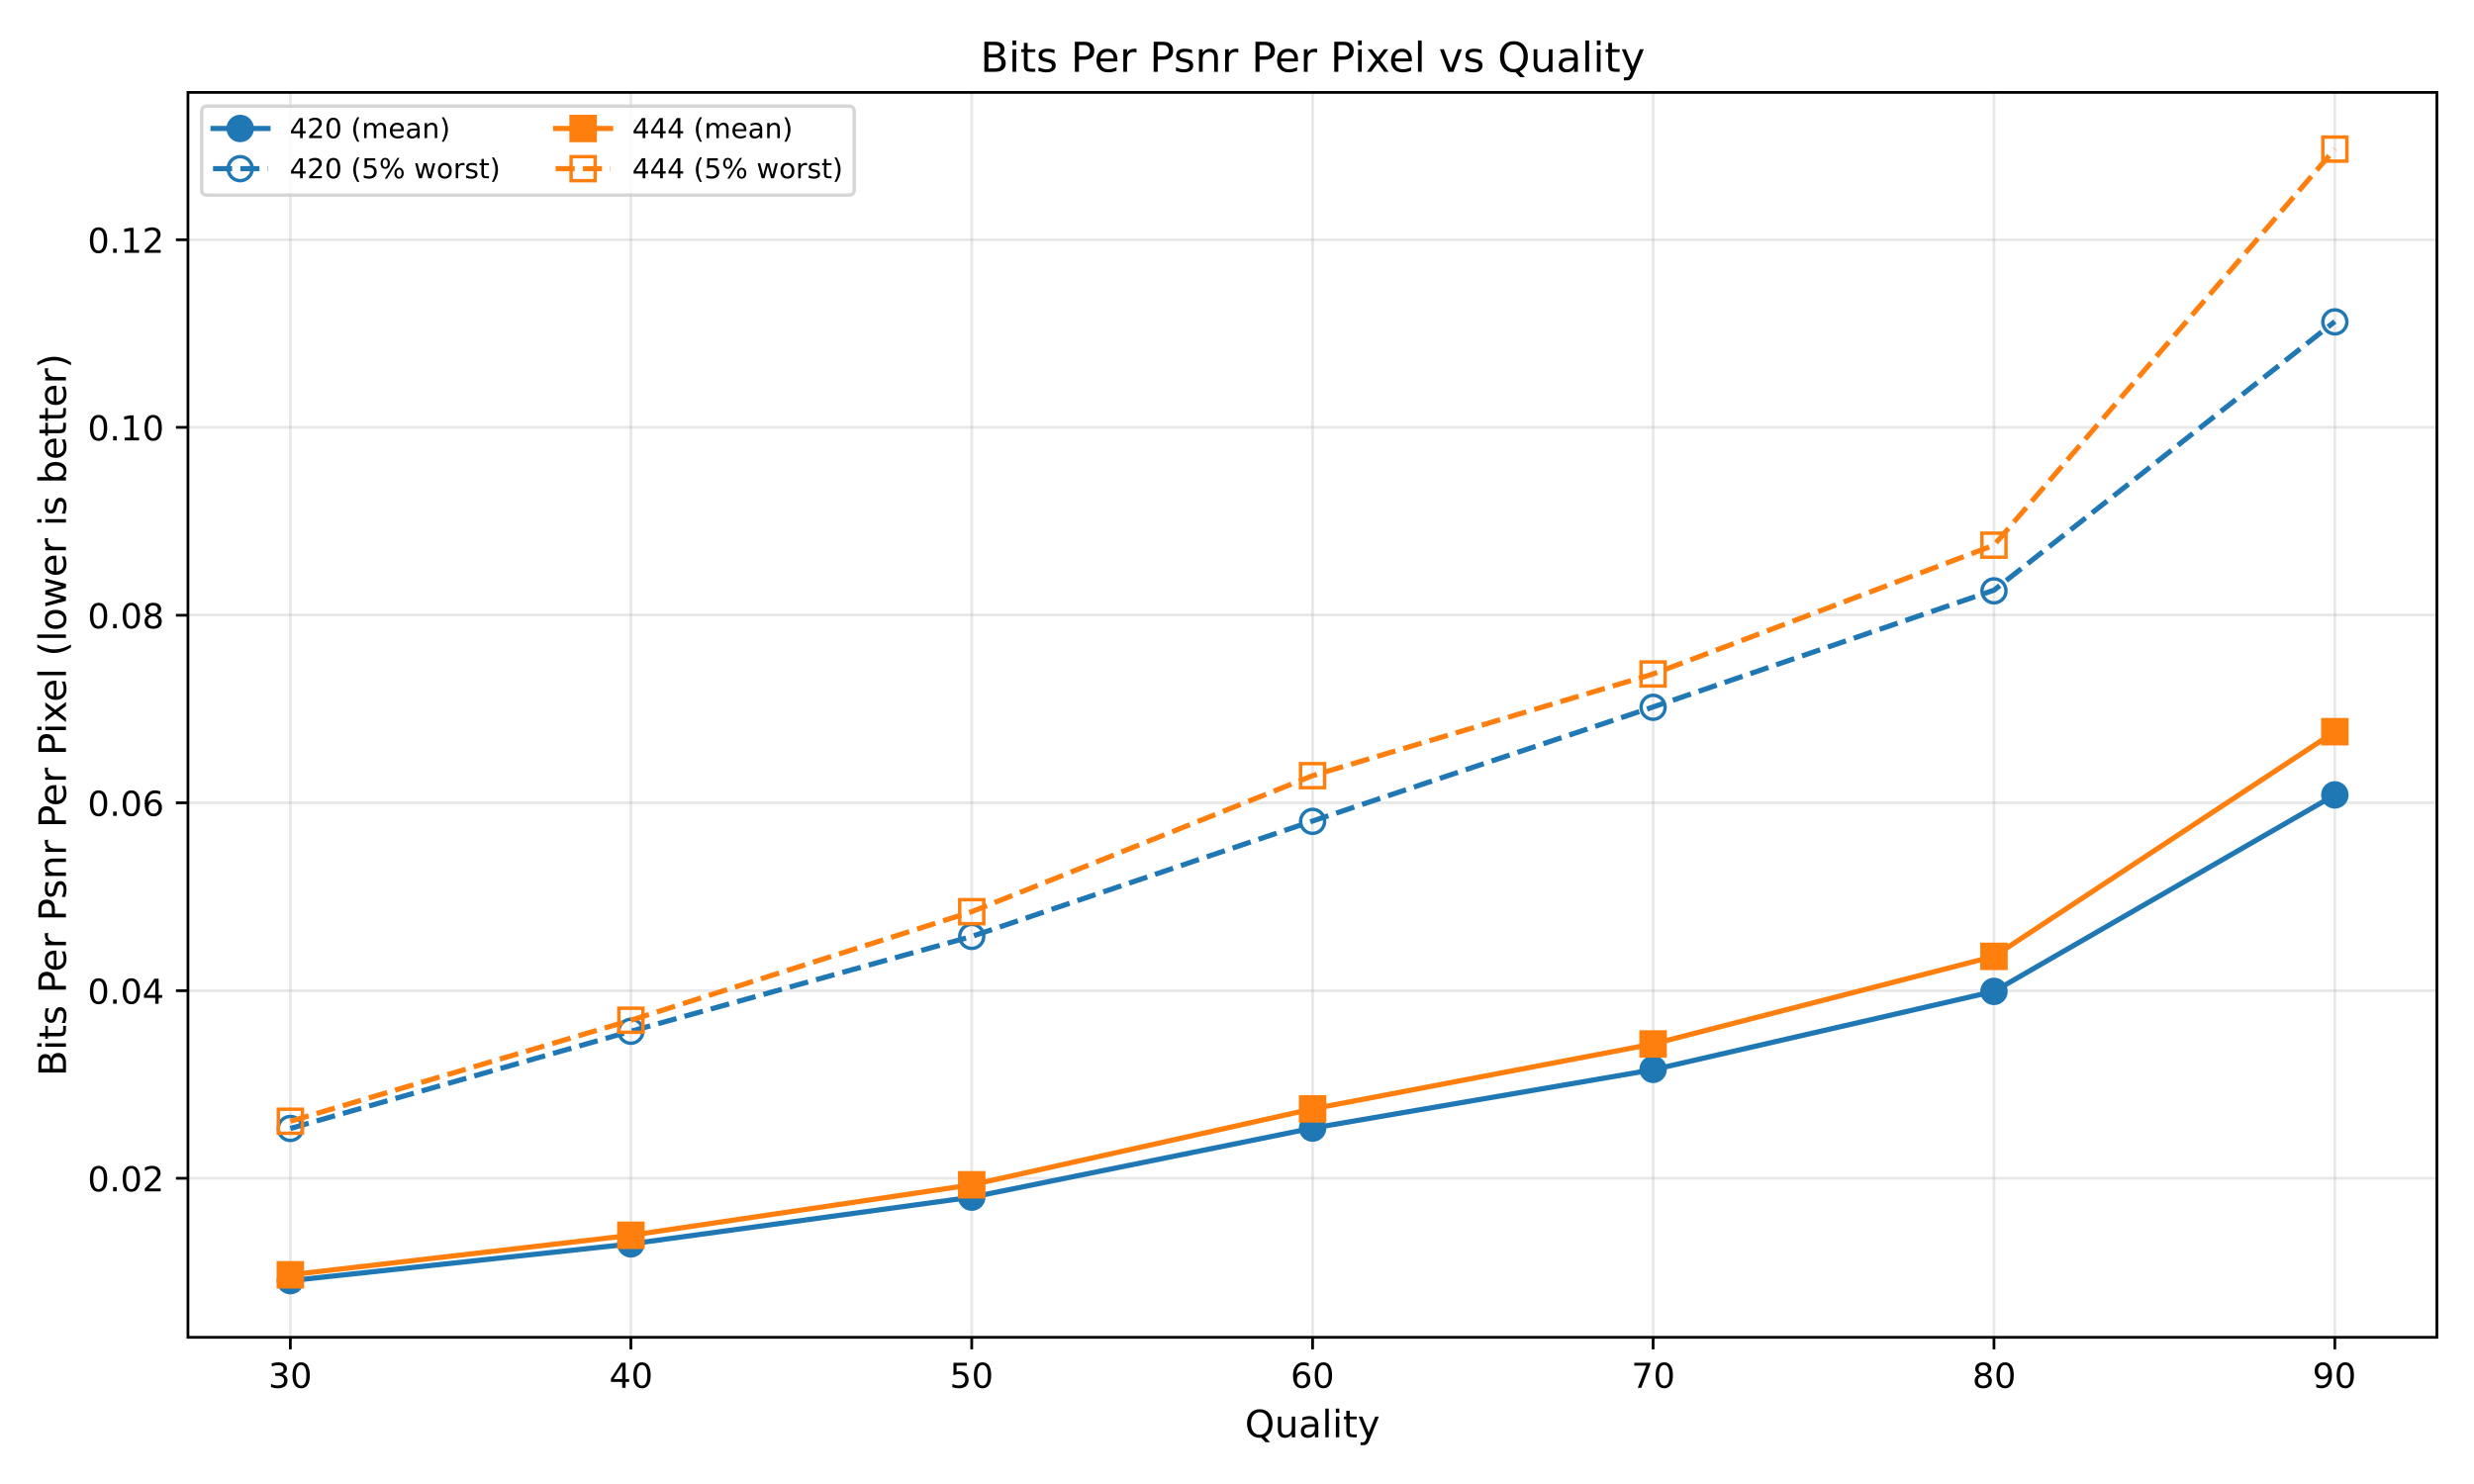
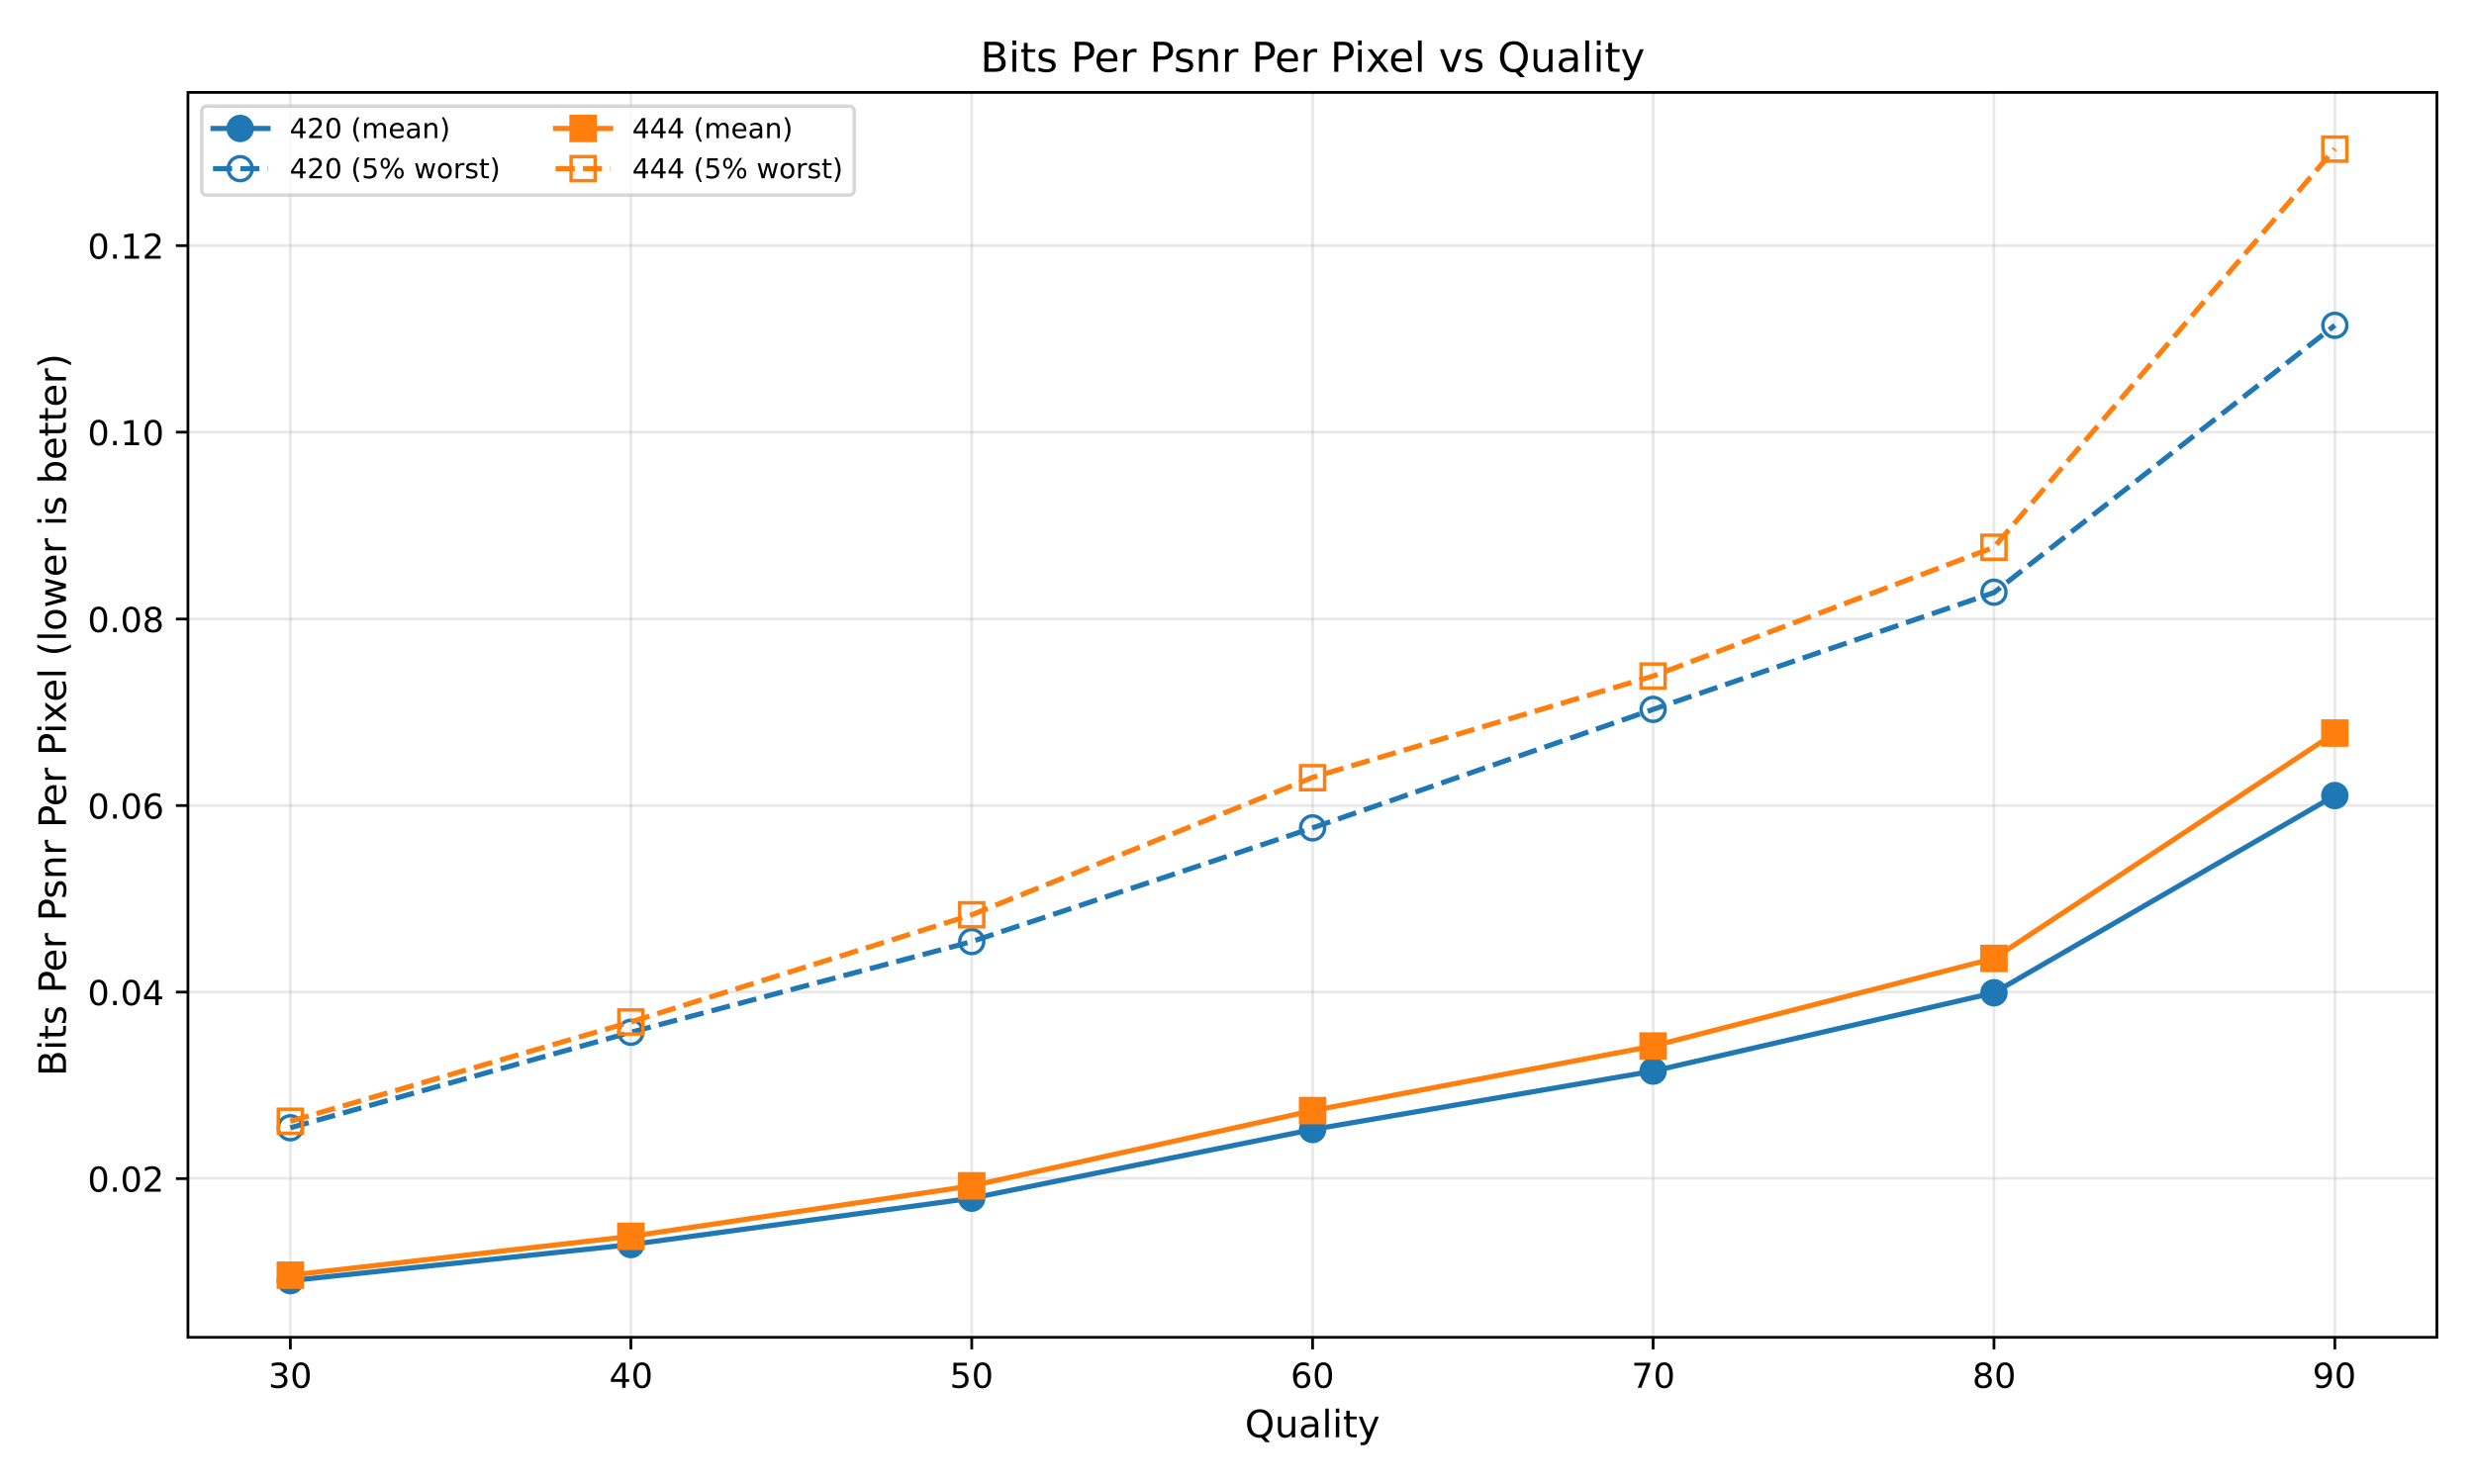
<svg xmlns="http://www.w3.org/2000/svg" xmlns:xlink="http://www.w3.org/1999/xlink" width="960" height="576" viewBox="0 0 720 432">
  <path d="M0 432h720V0H0z" style="fill:#fff" />
  <path d="M54.7 389.3h654.5V27H54.7z" style="fill:#fff" />
  <path d="M84.5 389.3V27" clip-path="url(#a)" style="fill:none;stroke:#b0b0b0;stroke-opacity:.3;stroke-width:.8;stroke-linecap:square" />
  <defs>
    <path id="b" d="M0 0v3.5" style="stroke:#000;stroke-width:.8" />
  </defs>
  <use xlink:href="#b" x="84.5" y="389.3" style="stroke:#000;stroke-width:.8" />
  <g transform="matrix(.1 0 0 -.1 78.1 404)">
    <defs>
      <path id="c" d="M2597 2516q453-97 707-404 255-306 255-756 0-690-475-1069Q2609-91 1734-91q-293 0-604 58T488 141v609q262-153 574-231 313-78 654-78 593 0 904 234t311 681q0 413-289 645-289 233-804 233h-544v519h569q465 0 712 186t247 536q0 359-255 551-254 193-729 193-260 0-557-57-297-56-653-174v562q360 100 674 150t592 50q719 0 1137-327 419-326 419-882 0-388-222-655t-631-370" transform="scale(.01563)" />
      <path id="d" d="M2034 4250q-487 0-733-480-245-479-245-1442 0-959 245-1439 246-480 733-480 491 0 736 480 246 480 246 1439 0 963-246 1442-245 480-736 480m0 500q785 0 1199-621 414-620 414-1801 0-1178-414-1799Q2819-91 2034-91q-784 0-1198 620-414 621-414 1799 0 1181 414 1801 414 621 1198 621" transform="scale(.01563)" />
    </defs>
    <use xlink:href="#c" />
    <use xlink:href="#d" transform="translate(63.6)" />
  </g>
  <path d="M183.6 389.3V27" clip-path="url(#a)" style="fill:none;stroke:#b0b0b0;stroke-opacity:.3;stroke-width:.8;stroke-linecap:square" />
  <use xlink:href="#b" x="183.6" y="389.3" style="stroke:#000;stroke-width:.8" />
  <g transform="matrix(.1 0 0 -.1 177.3 404)">
    <defs>
      <path id="e" d="M2419 4116 825 1625h1594zm-166 550h794V1625h666v-525h-666V0h-628v1100H313v609z" transform="scale(.01563)" />
    </defs>
    <use xlink:href="#e" />
    <use xlink:href="#d" transform="translate(63.6)" />
  </g>
  <path d="M282.8 389.3V27" clip-path="url(#a)" style="fill:none;stroke:#b0b0b0;stroke-opacity:.3;stroke-width:.8;stroke-linecap:square" />
  <use xlink:href="#b" x="282.8" y="389.3" style="stroke:#000;stroke-width:.8" />
  <g transform="matrix(.1 0 0 -.1 276.4 404)">
    <defs>
      <path id="f" d="M691 4666h2478v-532H1269V2991q137 47 274 70 138 23 276 23 781 0 1237-428 457-428 457-1159 0-753-469-1171Q2575-91 1722-91q-294 0-599 50Q819 9 494 109v635q281-153 581-228t634-75q541 0 856 284 316 284 316 772 0 487-316 771-315 285-856 285-253 0-505-56-251-56-513-175z" transform="scale(.01563)" />
    </defs>
    <use xlink:href="#f" />
    <use xlink:href="#d" transform="translate(63.6)" />
  </g>
  <path d="M382 389.3V27" clip-path="url(#a)" style="fill:none;stroke:#b0b0b0;stroke-opacity:.3;stroke-width:.8;stroke-linecap:square" />
  <use xlink:href="#b" x="382" y="389.3" style="stroke:#000;stroke-width:.8" />
  <g transform="matrix(.1 0 0 -.1 375.6 404)">
    <defs>
      <path id="g" d="M2113 2584q-425 0-674-291-248-290-248-796 0-503 248-796 249-292 674-292t673 292q248 293 248 796 0 506-248 796-248 291-673 291m1253 1979v-575q-238 112-480 171-242 60-480 60-625 0-955-422-329-422-376-1275 184 272 462 417 279 145 613 145 703 0 1111-427 408-426 408-1160 0-719-425-1154Q2819-91 2113-91q-810 0-1238 620-428 621-428 1799 0 1106 525 1764t1409 658q238 0 480-47t505-140" transform="scale(.01563)" />
    </defs>
    <use xlink:href="#g" />
    <use xlink:href="#d" transform="translate(63.6)" />
  </g>
  <path d="M481.1 389.3V27" clip-path="url(#a)" style="fill:none;stroke:#b0b0b0;stroke-opacity:.3;stroke-width:.8;stroke-linecap:square" />
  <use xlink:href="#b" x="481.1" y="389.3" style="stroke:#000;stroke-width:.8" />
  <g transform="matrix(.1 0 0 -.1 474.8 404)">
    <defs>
      <path id="h" d="M525 4666h3000v-269L1831 0h-659l1594 4134H525z" transform="scale(.01563)" />
    </defs>
    <use xlink:href="#h" />
    <use xlink:href="#d" transform="translate(63.6)" />
  </g>
  <path d="M580.3 389.3V27" clip-path="url(#a)" style="fill:none;stroke:#b0b0b0;stroke-opacity:.3;stroke-width:.8;stroke-linecap:square" />
  <use xlink:href="#b" x="580.3" y="389.3" style="stroke:#000;stroke-width:.8" />
  <g transform="matrix(.1 0 0 -.1 574 404)">
    <defs>
      <path id="i" d="M2034 2216q-450 0-708-241-257-241-257-662 0-422 257-663 258-241 708-241t709 242q260 243 260 662 0 421-258 662-257 241-711 241m-631 268q-406 100-633 378-226 279-226 679 0 559 398 884 399 325 1092 325 697 0 1094-325t397-884q0-400-227-679-226-278-629-378 456-106 710-416 255-309 255-755 0-679-414-1042Q2806-91 2034-91q-771 0-1186 362-414 363-414 1042 0 446 256 755 257 310 713 416m-231 997q0-362 226-565 227-203 636-203 407 0 636 203 230 203 230 565 0 363-230 566-229 203-636 203-409 0-636-203-226-203-226-566" transform="scale(.01563)" />
    </defs>
    <use xlink:href="#i" />
    <use xlink:href="#d" transform="translate(63.6)" />
  </g>
  <path d="M679.5 389.3V27" clip-path="url(#a)" style="fill:none;stroke:#b0b0b0;stroke-opacity:.3;stroke-width:.8;stroke-linecap:square" />
  <use xlink:href="#b" x="679.5" y="389.3" style="stroke:#000;stroke-width:.8" />
  <g transform="matrix(.1 0 0 -.1 673 404)">
    <defs>
      <path id="j" d="M703 97v575q238-113 481-172 244-59 479-59 625 0 954 420 330 420 377 1277-181-269-460-413-278-144-615-144-700 0-1108 423-408 424-408 1159 0 718 425 1152 425 435 1131 435 810 0 1236-621 427-620 427-1801 0-1103-524-1761Q2575-91 1691-91q-238 0-482 47Q966 3 703 97m1256 1978q425 0 673 290 249 291 249 798 0 503-249 795-248 292-673 292t-673-292-248-795q0-507 248-798 248-290 673-290" transform="scale(.01563)" />
    </defs>
    <use xlink:href="#j" />
    <use xlink:href="#d" transform="translate(63.6)" />
  </g>
  <g transform="matrix(.11 0 0 -.11 362.3 418.4)">
    <defs>
      <path id="k" d="M2522 4238q-688 0-1093-513-404-512-404-1397 0-881 404-1394 405-512 1093-512 687 0 1089 512 402 513 402 1394 0 885-402 1397-402 513-1089 513M3406 84l832-909h-763L2784-78q-103-6-158-9-54-4-104-4-984 0-1574 658-589 658-589 1761 0 1106 589 1764 590 658 1574 658 981 0 1568-658 588-658 588-1764 0-812-327-1391-326-578-945-853" transform="scale(.01563)" />
      <path id="l" d="M544 1381v2119h575V1403q0-497 193-746 194-248 582-248 465 0 735 297 271 297 271 810v1984h575V0h-575v538q-209-319-486-474-276-155-642-155-603 0-916 375-312 375-312 1097m1447 2203" transform="scale(.01563)" />
      <path id="m" d="M2194 1759q-697 0-966-159t-269-544q0-306 202-486 202-179 548-179 479 0 768 339t289 901v128zm1147 238V0h-575v531q-197-318-491-470T1556-91q-537 0-855 302-317 302-317 808 0 590 395 890 396 300 1180 300h807v57q0 397-261 614t-733 217q-300 0-585-72-284-72-546-216v532q315 122 612 182 297 61 578 61 760 0 1135-394 375-393 375-1193" transform="scale(.01563)" />
      <path id="n" d="M603 4863h575V0H603z" transform="scale(.01563)" />
      <path id="o" d="M603 3500h575V0H603zm0 1363h575v-729H603z" transform="scale(.01563)" />
      <path id="p" d="M1172 4494v-994h1184v-447H1172V1153q0-428 117-550t477-122h590V0h-590q-666 0-919 248-253 249-253 905v1900H172v447h422v994z" transform="scale(.01563)" />
      <path id="q" d="M2059-325q-243-625-475-815-231-191-618-191H506v481h338q237 0 368 113 132 112 291 531l103 262L191 3500h609L1894 763l1094 2737h609z" transform="scale(.01563)" />
    </defs>
    <use xlink:href="#k" />
    <use xlink:href="#l" transform="translate(78.7)" />
    <use xlink:href="#m" transform="translate(142)" />
    <use xlink:href="#n" transform="translate(203.4)" />
    <use xlink:href="#o" transform="translate(231.2)" />
    <use xlink:href="#p" transform="translate(259)" />
    <use xlink:href="#q" transform="translate(298.1)" />
  </g>
  <path d="M54.7 343h654.5" clip-path="url(#a)" style="fill:none;stroke:#b0b0b0;stroke-opacity:.3;stroke-width:.8;stroke-linecap:square" />
  <defs>
    <path id="r" d="M0 0h-3.5" style="stroke:#000;stroke-width:.8" />
  </defs>
-   <use xlink:href="#r" x="54.7" y="343" style="stroke:#000;stroke-width:.8" />
-   <g transform="matrix(.1 0 0 -.1 25.5 346.8)">
+   <use xlink:href="#r" x="54.7" y="343.1" style="stroke:#000;stroke-width:.8" />
+   <g transform="matrix(.1 0 0 -.1 25.5 346.9)">
    <defs>
      <path id="s" d="M684 794h660V0H684z" transform="scale(.01563)" />
      <path id="t" d="M1228 531h2203V0H469v531q359 372 979 998 621 627 780 809 303 340 423 576 121 236 121 464 0 372-261 606-261 235-680 235-297 0-627-103-329-103-704-313v638q381 153 712 231 332 78 607 78 725 0 1156-363 431-362 431-968 0-288-108-546-107-257-392-607-78-91-497-524-418-433-1181-1211" transform="scale(.01563)" />
    </defs>
    <use xlink:href="#d" />
    <use xlink:href="#s" transform="translate(63.6)" />
    <use xlink:href="#d" transform="translate(95.4)" />
    <use xlink:href="#t" transform="translate(159)" />
  </g>
-   <path d="M54.7 288.4h654.5" clip-path="url(#a)" style="fill:none;stroke:#b0b0b0;stroke-opacity:.3;stroke-width:.8;stroke-linecap:square" />
-   <use xlink:href="#r" x="54.7" y="288.4" style="stroke:#000;stroke-width:.8" />
-   <g transform="matrix(.1 0 0 -.1 25.5 292.2)">
+   <path d="M54.7 288.8h654.5" clip-path="url(#a)" style="fill:none;stroke:#b0b0b0;stroke-opacity:.3;stroke-width:.8;stroke-linecap:square" />
+   <use xlink:href="#r" x="54.7" y="288.8" style="stroke:#000;stroke-width:.8" />
+   <g transform="matrix(.1 0 0 -.1 25.5 292.6)">
    <use xlink:href="#d" />
    <use xlink:href="#s" transform="translate(63.6)" />
    <use xlink:href="#d" transform="translate(95.4)" />
    <use xlink:href="#e" transform="translate(159)" />
  </g>
-   <path d="M54.7 233.7h654.5" clip-path="url(#a)" style="fill:none;stroke:#b0b0b0;stroke-opacity:.3;stroke-width:.8;stroke-linecap:square" />
-   <use xlink:href="#r" x="54.7" y="233.7" style="stroke:#000;stroke-width:.8" />
-   <g transform="matrix(.1 0 0 -.1 25.5 237.5)">
+   <path d="M54.7 234.5h654.5" clip-path="url(#a)" style="fill:none;stroke:#b0b0b0;stroke-opacity:.3;stroke-width:.8;stroke-linecap:square" />
+   <use xlink:href="#r" x="54.7" y="234.5" style="stroke:#000;stroke-width:.8" />
+   <g transform="matrix(.1 0 0 -.1 25.5 238.3)">
    <use xlink:href="#d" />
    <use xlink:href="#s" transform="translate(63.6)" />
    <use xlink:href="#d" transform="translate(95.4)" />
    <use xlink:href="#g" transform="translate(159)" />
  </g>
-   <path d="M54.7 179h654.5" clip-path="url(#a)" style="fill:none;stroke:#b0b0b0;stroke-opacity:.3;stroke-width:.8;stroke-linecap:square" />
-   <use xlink:href="#r" x="54.7" y="179.1" style="stroke:#000;stroke-width:.8" />
-   <g transform="matrix(.1 0 0 -.1 25.5 182.9)">
+   <path d="M54.7 180.2h654.5" clip-path="url(#a)" style="fill:none;stroke:#b0b0b0;stroke-opacity:.3;stroke-width:.8;stroke-linecap:square" />
+   <use xlink:href="#r" x="54.7" y="180.2" style="stroke:#000;stroke-width:.8" />
+   <g transform="matrix(.1 0 0 -.1 25.5 184)">
    <use xlink:href="#d" />
    <use xlink:href="#s" transform="translate(63.6)" />
    <use xlink:href="#d" transform="translate(95.4)" />
    <use xlink:href="#i" transform="translate(159)" />
  </g>
-   <path d="M54.7 124.4h654.5" clip-path="url(#a)" style="fill:none;stroke:#b0b0b0;stroke-opacity:.3;stroke-width:.8;stroke-linecap:square" />
-   <use xlink:href="#r" x="54.7" y="124.4" style="stroke:#000;stroke-width:.8" />
-   <g transform="matrix(.1 0 0 -.1 25.5 128.2)">
+   <path d="M54.7 125.8h654.5" clip-path="url(#a)" style="fill:none;stroke:#b0b0b0;stroke-opacity:.3;stroke-width:.8;stroke-linecap:square" />
+   <use xlink:href="#r" x="54.7" y="125.8" style="stroke:#000;stroke-width:.8" />
+   <g transform="matrix(.1 0 0 -.1 25.5 129.6)">
    <defs>
      <path id="u" d="M794 531h1031v3560L703 3866v575l1116 225h631V531h1031V0H794z" transform="scale(.01563)" />
    </defs>
    <use xlink:href="#d" />
    <use xlink:href="#s" transform="translate(63.6)" />
    <use xlink:href="#u" transform="translate(95.4)" />
    <use xlink:href="#d" transform="translate(159)" />
  </g>
-   <path d="M54.7 69.8h654.5" clip-path="url(#a)" style="fill:none;stroke:#b0b0b0;stroke-opacity:.3;stroke-width:.8;stroke-linecap:square" />
-   <use xlink:href="#r" x="54.7" y="69.8" style="stroke:#000;stroke-width:.8" />
-   <g transform="matrix(.1 0 0 -.1 25.5 73.6)">
+   <path d="M54.7 71.5h654.5" clip-path="url(#a)" style="fill:none;stroke:#b0b0b0;stroke-opacity:.3;stroke-width:.8;stroke-linecap:square" />
+   <use xlink:href="#r" x="54.7" y="71.5" style="stroke:#000;stroke-width:.8" />
+   <g transform="matrix(.1 0 0 -.1 25.5 75.3)">
    <use xlink:href="#d" />
    <use xlink:href="#s" transform="translate(63.6)" />
    <use xlink:href="#u" transform="translate(95.4)" />
    <use xlink:href="#t" transform="translate(159)" />
  </g>
  <g transform="matrix(0 -.11 -.11 0 19.2 313.3)">
    <defs>
      <path id="v" d="M1259 2228V519h1013q509 0 754 211 246 211 246 645 0 438-246 645-245 208-754 208zm0 1919V2741h935q462 0 688 173 227 174 227 530 0 353-227 528-226 175-688 175zm-631 519h1613q722 0 1112-300 391-300 391-853 0-429-200-682t-588-315q466-100 724-418 258-317 258-792 0-625-425-966Q3088 0 2303 0H628z" transform="scale(.01563)" />
      <path id="w" d="M2834 3397v-544q-243 125-506 187-262 63-544 63-428 0-642-131t-214-394q0-200 153-314t616-217l197-44q612-131 870-370t258-667q0-488-386-773Q2250-91 1575-91q-281 0-586 55T347 128v594q319-166 628-249 309-82 613-82 406 0 624 139 219 139 219 392 0 234-158 359-157 125-692 241l-200 47q-534 112-772 345-237 233-237 639 0 494 350 762 350 269 994 269 318 0 599-47 282-46 519-140" transform="scale(.01563)" />
      <path id="x" d="M1259 4147V2394h794q441 0 681 228 241 228 241 650 0 419-241 647-240 228-681 228zm-631 519h1425q785 0 1186-355 402-355 402-1039 0-691-402-1044-401-353-1186-353h-794V0H628z" transform="scale(.01563)" />
      <path id="y" d="M3597 1894v-281H953q38-594 358-905t892-311q331 0 642 81t618 244V178Q3153 47 2828-22t-659-69q-838 0-1327 487-489 488-489 1320 0 859 464 1363 464 505 1252 505 706 0 1117-455 411-454 411-1235m-575 169q-6 471-264 752-258 282-683 282-481 0-770-272t-333-766z" transform="scale(.01563)" />
      <path id="z" d="M2631 2963q-97 56-211 82-114 27-251 27-488 0-749-317t-261-911V0H581v3500h578v-544q182 319 472 473 291 155 707 155 59 0 131-8 72-7 159-23z" transform="scale(.01563)" />
      <path id="A" d="M3513 2113V0h-575v2094q0 497-194 743-194 247-581 247-466 0-735-297-269-296-269-809V0H581v3500h578v-544q207 316 486 472 280 156 646 156 603 0 912-373 310-373 310-1098" transform="scale(.01563)" />
      <path id="B" d="M3513 3500 2247 1797 3578 0h-678L1881 1375 863 0H184l1360 1831L300 3500h678l928-1247 928 1247z" transform="scale(.01563)" />
      <path id="C" d="M1984 4856q-418-718-622-1422-203-703-203-1425 0-721 205-1429t620-1424h-500Q1016-109 783 600T550 2009q0 697 231 1403 232 707 703 1444z" transform="scale(.01563)" />
      <path id="D" d="M1959 3097q-462 0-731-361t-269-989 267-989q268-361 733-361 460 0 728 362 269 363 269 988 0 622-269 986-268 364-728 364m0 487q750 0 1178-488 429-487 429-1349 0-859-429-1349Q2709-91 1959-91q-753 0-1180 489-426 490-426 1349 0 862 426 1349 427 488 1180 488" transform="scale(.01563)" />
      <path id="E" d="M269 3500h575l719-2731 715 2731h678l719-2731 716 2731h575L4050 0h-678l-753 2869L1863 0h-679z" transform="scale(.01563)" />
      <path id="F" d="M3116 1747q0 634-261 995t-717 361q-457 0-718-361t-261-995 261-995 718-361q456 0 717 361t261 995M1159 2969q182 312 458 463 277 152 661 152 638 0 1036-506 399-506 399-1331T3314 415Q2916-91 2278-91q-384 0-661 152-276 152-458 464V0H581v4863h578z" transform="scale(.01563)" />
      <path id="G" d="M513 4856h500q468-737 701-1444 233-706 233-1403 0-700-233-1409T1013-844H513q415 716 620 1424t205 1429q0 722-205 1425-205 704-620 1422" transform="scale(.01563)" />
    </defs>
    <use xlink:href="#v" />
    <use xlink:href="#o" transform="translate(68.6)" />
    <use xlink:href="#p" transform="translate(96.4)" />
    <use xlink:href="#w" transform="translate(135.6)" />
    <use xlink:href="#x" transform="translate(219.5)" />
    <use xlink:href="#y" transform="translate(276.2)" />
    <use xlink:href="#z" transform="translate(337.7)" />
    <use xlink:href="#x" transform="translate(410.6)" />
    <use xlink:href="#w" transform="translate(469.1)" />
    <use xlink:href="#A" transform="translate(521.2)" />
    <use xlink:href="#z" transform="translate(584.6)" />
    <use xlink:href="#x" transform="translate(657.5)" />
    <use xlink:href="#y" transform="translate(714.2)" />
    <use xlink:href="#z" transform="translate(775.7)" />
    <use xlink:href="#x" transform="translate(848.6)" />
    <use xlink:href="#o" transform="translate(906.7)" />
    <use xlink:href="#B" transform="translate(934.5)" />
    <use xlink:href="#y" transform="translate(990.5)" />
    <use xlink:href="#n" transform="translate(1052)" />
    <use xlink:href="#C" transform="translate(1111.6)" />
    <use xlink:href="#n" transform="translate(1150.6)" />
    <use xlink:href="#D" transform="translate(1178.4)" />
    <use xlink:href="#E" transform="translate(1239.6)" />
    <use xlink:href="#y" transform="translate(1321.4)" />
    <use xlink:href="#z" transform="translate(1382.9)" />
    <use xlink:href="#o" transform="translate(1455.8)" />
    <use xlink:href="#w" transform="translate(1483.6)" />
    <use xlink:href="#F" transform="translate(1567.5)" />
    <use xlink:href="#y" transform="translate(1631)" />
    <use xlink:href="#p" transform="translate(1692.5)" />
    <use xlink:href="#p" transform="translate(1731.7)" />
    <use xlink:href="#y" transform="translate(1770.9)" />
    <use xlink:href="#z" transform="translate(1832.4)" />
    <use xlink:href="#G" transform="translate(1873.5)" />
  </g>
-   <path d="m84.5 372.8 99.1-10.7 99.2-13.6 99.2-20.1 99.1-17 99.2-22.8 99.2-57.2" clip-path="url(#a)" style="fill:none;stroke:#1f77b4;stroke-width:1.5;stroke-linecap:square" />
+   <path d="m84.5 372.8 99.1-10.5 99.2-13.5 99.2-20 99.1-17 99.2-22.8 99.2-57.4" clip-path="url(#a)" style="fill:none;stroke:#1f77b4;stroke-width:1.5;stroke-linecap:square" />
  <defs>
    <path id="H" d="M0 3.5a3.5 3.5 0 1 0 0-7 3.5 3.5 0 0 0 0 7z" style="stroke:#1f77b4" />
  </defs>
  <g clip-path="url(#a)">
    <use xlink:href="#H" x="84.5" y="372.8" style="fill:#1f77b4;stroke:#1f77b4" />
-     <use xlink:href="#H" x="183.6" y="362.1" style="fill:#1f77b4;stroke:#1f77b4" />
-     <use xlink:href="#H" x="282.8" y="348.5" style="fill:#1f77b4;stroke:#1f77b4" />
-     <use xlink:href="#H" x="382" y="328.4" style="fill:#1f77b4;stroke:#1f77b4" />
-     <use xlink:href="#H" x="481.1" y="311.3" style="fill:#1f77b4;stroke:#1f77b4" />
-     <use xlink:href="#H" x="580.3" y="288.6" style="fill:#1f77b4;stroke:#1f77b4" />
-     <use xlink:href="#H" x="679.5" y="231.4" style="fill:#1f77b4;stroke:#1f77b4" />
-   </g>
-   <path d="m84.5 328.5 99.1-28.3 99.2-27.6L382 239l99.1-33.2 99.2-34 99.2-78.2" clip-path="url(#a)" style="fill:none;stroke-dasharray:5.55,2.4;stroke-dashoffset:0;stroke:#1f77b4;stroke-width:1.5" />
+     <use xlink:href="#H" x="183.6" y="362.3" style="fill:#1f77b4;stroke:#1f77b4" />
+     <use xlink:href="#H" x="282.8" y="348.8" style="fill:#1f77b4;stroke:#1f77b4" />
+     <use xlink:href="#H" x="382" y="328.8" style="fill:#1f77b4;stroke:#1f77b4" />
+     <use xlink:href="#H" x="481.1" y="311.8" style="fill:#1f77b4;stroke:#1f77b4" />
+     <use xlink:href="#H" x="580.3" y="289" style="fill:#1f77b4;stroke:#1f77b4" />
+     <use xlink:href="#H" x="679.5" y="231.6" style="fill:#1f77b4;stroke:#1f77b4" />
+   </g>
+   <path d="m84.5 328.3 99.1-27.8 99.2-26.4L382 241l99.1-34.5 99.2-34 99.2-77.8" clip-path="url(#a)" style="fill:none;stroke-dasharray:5.55,2.4;stroke-dashoffset:0;stroke:#1f77b4;stroke-width:1.5" />
  <defs>
    <path id="I" d="M0 3.5a3.5 3.5 0 1 0 0-7 3.5 3.5 0 0 0 0 7z" style="stroke:#1f77b4" />
  </defs>
  <g clip-path="url(#a)">
-     <use xlink:href="#I" x="84.5" y="328.5" style="fill-opacity:0;stroke:#1f77b4" />
-     <use xlink:href="#I" x="183.6" y="300.2" style="fill-opacity:0;stroke:#1f77b4" />
-     <use xlink:href="#I" x="282.8" y="272.6" style="fill-opacity:0;stroke:#1f77b4" />
-     <use xlink:href="#I" x="382" y="239.1" style="fill-opacity:0;stroke:#1f77b4" />
-     <use xlink:href="#I" x="481.1" y="205.9" style="fill-opacity:0;stroke:#1f77b4" />
-     <use xlink:href="#I" x="580.3" y="172" style="fill-opacity:0;stroke:#1f77b4" />
-     <use xlink:href="#I" x="679.5" y="93.7" style="fill-opacity:0;stroke:#1f77b4" />
-   </g>
-   <path d="m84.5 371.1 99.1-11.5 99.2-14.7 99.2-22.1 99.1-18.9 99.2-25.5 99.2-65.4" clip-path="url(#a)" style="fill:none;stroke:#ff7f0e;stroke-width:1.5;stroke-linecap:square" />
+     <use xlink:href="#I" x="84.5" y="328.3" style="fill-opacity:0;stroke:#1f77b4" />
+     <use xlink:href="#I" x="183.6" y="300.5" style="fill-opacity:0;stroke:#1f77b4" />
+     <use xlink:href="#I" x="282.8" y="274.1" style="fill-opacity:0;stroke:#1f77b4" />
+     <use xlink:href="#I" x="382" y="241" style="fill-opacity:0;stroke:#1f77b4" />
+     <use xlink:href="#I" x="481.1" y="206.5" style="fill-opacity:0;stroke:#1f77b4" />
+     <use xlink:href="#I" x="580.3" y="172.4" style="fill-opacity:0;stroke:#1f77b4" />
+     <use xlink:href="#I" x="679.5" y="94.7" style="fill-opacity:0;stroke:#1f77b4" />
+   </g>
+   <path d="m84.5 371.2 99.1-11.3 99.2-14.7 99.2-21.9 99.1-18.8 99.2-25.5 99.2-65.6" clip-path="url(#a)" style="fill:none;stroke:#ff7f0e;stroke-width:1.5;stroke-linecap:square" />
  <defs>
    <path id="J" d="M-3.5 3.5h7v-7h-7z" style="stroke:#ff7f0e;stroke-linejoin:miter" />
  </defs>
  <g clip-path="url(#a)">
-     <use xlink:href="#J" x="84.5" y="371.1" style="fill:#ff7f0e;stroke:#ff7f0e;stroke-linejoin:miter" />
-     <use xlink:href="#J" x="183.6" y="359.6" style="fill:#ff7f0e;stroke:#ff7f0e;stroke-linejoin:miter" />
-     <use xlink:href="#J" x="282.8" y="344.9" style="fill:#ff7f0e;stroke:#ff7f0e;stroke-linejoin:miter" />
-     <use xlink:href="#J" x="382" y="322.8" style="fill:#ff7f0e;stroke:#ff7f0e;stroke-linejoin:miter" />
-     <use xlink:href="#J" x="481.1" y="303.9" style="fill:#ff7f0e;stroke:#ff7f0e;stroke-linejoin:miter" />
-     <use xlink:href="#J" x="580.3" y="278.4" style="fill:#ff7f0e;stroke:#ff7f0e;stroke-linejoin:miter" />
-     <use xlink:href="#J" x="679.5" y="213" style="fill:#ff7f0e;stroke:#ff7f0e;stroke-linejoin:miter" />
-   </g>
-   <path d="m84.5 326.4 99.1-29.4 99.2-31.6 99.2-39.6 99.1-29.6 99.2-37.5 99.2-115.3" clip-path="url(#a)" style="fill:none;stroke-dasharray:5.55,2.4;stroke-dashoffset:0;stroke:#ff7f0e;stroke-width:1.5" />
+     <use xlink:href="#J" x="84.5" y="371.2" style="fill:#ff7f0e;stroke:#ff7f0e;stroke-linejoin:miter" />
+     <use xlink:href="#J" x="183.6" y="359.9" style="fill:#ff7f0e;stroke:#ff7f0e;stroke-linejoin:miter" />
+     <use xlink:href="#J" x="282.8" y="345.2" style="fill:#ff7f0e;stroke:#ff7f0e;stroke-linejoin:miter" />
+     <use xlink:href="#J" x="382" y="323.3" style="fill:#ff7f0e;stroke:#ff7f0e;stroke-linejoin:miter" />
+     <use xlink:href="#J" x="481.1" y="304.5" style="fill:#ff7f0e;stroke:#ff7f0e;stroke-linejoin:miter" />
+     <use xlink:href="#J" x="580.3" y="279" style="fill:#ff7f0e;stroke:#ff7f0e;stroke-linejoin:miter" />
+     <use xlink:href="#J" x="679.5" y="213.4" style="fill:#ff7f0e;stroke:#ff7f0e;stroke-linejoin:miter" />
+   </g>
+   <path d="m84.5 326.4 99.1-28.9 99.2-31.2 99.2-40 99.1-29.5 99.2-37.5 99.2-116" clip-path="url(#a)" style="fill:none;stroke-dasharray:5.55,2.4;stroke-dashoffset:0;stroke:#ff7f0e;stroke-width:1.5" />
  <defs>
    <path id="K" d="M-3.5 3.5h7v-7h-7z" style="stroke:#ff7f0e;stroke-linejoin:miter" />
  </defs>
  <g clip-path="url(#a)">
    <use xlink:href="#K" x="84.5" y="326.4" style="fill-opacity:0;stroke:#ff7f0e;stroke-linejoin:miter" />
-     <use xlink:href="#K" x="183.6" y="297" style="fill-opacity:0;stroke:#ff7f0e;stroke-linejoin:miter" />
-     <use xlink:href="#K" x="282.8" y="265.4" style="fill-opacity:0;stroke:#ff7f0e;stroke-linejoin:miter" />
-     <use xlink:href="#K" x="382" y="225.8" style="fill-opacity:0;stroke:#ff7f0e;stroke-linejoin:miter" />
-     <use xlink:href="#K" x="481.1" y="196.2" style="fill-opacity:0;stroke:#ff7f0e;stroke-linejoin:miter" />
-     <use xlink:href="#K" x="580.3" y="158.7" style="fill-opacity:0;stroke:#ff7f0e;stroke-linejoin:miter" />
+     <use xlink:href="#K" x="183.6" y="297.5" style="fill-opacity:0;stroke:#ff7f0e;stroke-linejoin:miter" />
+     <use xlink:href="#K" x="282.8" y="266.3" style="fill-opacity:0;stroke:#ff7f0e;stroke-linejoin:miter" />
+     <use xlink:href="#K" x="382" y="226.4" style="fill-opacity:0;stroke:#ff7f0e;stroke-linejoin:miter" />
+     <use xlink:href="#K" x="481.1" y="196.8" style="fill-opacity:0;stroke:#ff7f0e;stroke-linejoin:miter" />
+     <use xlink:href="#K" x="580.3" y="159.3" style="fill-opacity:0;stroke:#ff7f0e;stroke-linejoin:miter" />
    <use xlink:href="#K" x="679.5" y="43.4" style="fill-opacity:0;stroke:#ff7f0e;stroke-linejoin:miter" />
  </g>
  <path d="M54.7 389.3V27m654.5 362.3V27M54.7 389.3h654.5M54.7 26.9h654.5" style="fill:none;stroke:#000;stroke-width:.8;stroke-linejoin:miter;stroke-linecap:square" />
  <g transform="matrix(.12 0 0 -.12 285.3 20.9)">
    <defs>
      <path id="L" d="M191 3500h609L1894 563l1094 2937h609L2284 0h-781z" transform="scale(.01563)" />
    </defs>
    <use xlink:href="#v" />
    <use xlink:href="#o" transform="translate(68.6)" />
    <use xlink:href="#p" transform="translate(96.4)" />
    <use xlink:href="#w" transform="translate(135.6)" />
    <use xlink:href="#x" transform="translate(219.5)" />
    <use xlink:href="#y" transform="translate(276.2)" />
    <use xlink:href="#z" transform="translate(337.7)" />
    <use xlink:href="#x" transform="translate(410.6)" />
    <use xlink:href="#w" transform="translate(469.1)" />
    <use xlink:href="#A" transform="translate(521.2)" />
    <use xlink:href="#z" transform="translate(584.6)" />
    <use xlink:href="#x" transform="translate(657.5)" />
    <use xlink:href="#y" transform="translate(714.2)" />
    <use xlink:href="#z" transform="translate(775.7)" />
    <use xlink:href="#x" transform="translate(848.6)" />
    <use xlink:href="#o" transform="translate(906.7)" />
    <use xlink:href="#B" transform="translate(934.5)" />
    <use xlink:href="#y" transform="translate(990.5)" />
    <use xlink:href="#n" transform="translate(1052)" />
    <use xlink:href="#L" transform="translate(1111.6)" />
    <use xlink:href="#w" transform="translate(1170.8)" />
    <use xlink:href="#k" transform="translate(1254.7)" />
    <use xlink:href="#l" transform="translate(1333.4)" />
    <use xlink:href="#m" transform="translate(1396.8)" />
    <use xlink:href="#n" transform="translate(1458)" />
    <use xlink:href="#o" transform="translate(1485.8)" />
    <use xlink:href="#p" transform="translate(1513.6)" />
    <use xlink:href="#q" transform="translate(1552.8)" />
  </g>
  <path d="M60.3 56.8H247q1.6 0 1.6-1.6V32.5q0-1.6-1.6-1.6H60.3q-1.6 0-1.6 1.6v22.7q0 1.6 1.6 1.6z" style="fill:#fff;opacity:.8;stroke:#ccc;stroke-linejoin:miter" />
  <path d="M62 37.4h16" style="fill:none;stroke:#1f77b4;stroke-width:1.5;stroke-linecap:square" />
  <use xlink:href="#H" x="69.9" y="37.4" style="fill:#1f77b4;stroke:#1f77b4" />
  <g transform="matrix(.08 0 0 -.08 84.3 40.2)">
    <defs>
      <path id="M" d="M3328 2828q216 388 516 572t706 184q547 0 844-383 297-382 297-1088V0h-578v2094q0 503-179 746-178 244-543 244-447 0-707-297-259-296-259-809V0h-578v2094q0 506-178 748t-550 242q-441 0-701-298-259-298-259-808V0H581v3500h578v-544q197 322 472 475t653 153q382 0 649-194 267-193 395-562" transform="scale(.01563)" />
    </defs>
    <use xlink:href="#e" />
    <use xlink:href="#t" transform="translate(63.6)" />
    <use xlink:href="#d" transform="translate(127.2)" />
    <use xlink:href="#C" transform="translate(222.7)" />
    <use xlink:href="#M" transform="translate(261.7)" />
    <use xlink:href="#y" transform="translate(359)" />
    <use xlink:href="#m" transform="translate(420.6)" />
    <use xlink:href="#A" transform="translate(481.9)" />
    <use xlink:href="#G" transform="translate(545.3)" />
  </g>
  <path d="M62 49.1h16" style="fill:none;stroke-dasharray:5.55,2.4;stroke-dashoffset:0;stroke:#1f77b4;stroke-width:1.5" />
  <use xlink:href="#I" x="69.9" y="49.1" style="fill-opacity:0;stroke:#1f77b4" />
  <g transform="matrix(.08 0 0 -.08 84.3 51.9)">
    <defs>
      <path id="N" d="M4653 2053q-272 0-427-231-154-231-154-644 0-406 154-639 155-233 427-233 266 0 420 233 155 233 155 639 0 410-155 642-154 233-420 233m0 397q494 0 784-344 291-343 291-928 0-584-292-927-292-342-783-342-500 0-791 342-290 343-290 927 0 588 292 930t789 342M1428 4353q-269 0-424-233-154-232-154-639 0-412 153-644 153-231 425-231t426 231q155 232 155 644 0 403-156 637-156 235-425 235m2822 397h500L1831-91h-500zm-2822 0q494 0 787-342 294-342 294-927 0-590-292-931t-789-341-786 342q-289 343-289 930 0 582 290 925 291 344 785 344" transform="scale(.01563)" />
    </defs>
    <use xlink:href="#e" />
    <use xlink:href="#t" transform="translate(63.6)" />
    <use xlink:href="#d" transform="translate(127.2)" />
    <use xlink:href="#C" transform="translate(222.7)" />
    <use xlink:href="#f" transform="translate(261.7)" />
    <use xlink:href="#N" transform="translate(325.3)" />
    <use xlink:href="#E" transform="translate(452.1)" />
    <use xlink:href="#D" transform="translate(533.9)" />
    <use xlink:href="#z" transform="translate(595)" />
    <use xlink:href="#w" transform="translate(636.2)" />
    <use xlink:href="#p" transform="translate(688.3)" />
    <use xlink:href="#G" transform="translate(727.5)" />
  </g>
  <path d="M161.7 37.4h16" style="fill:none;stroke:#ff7f0e;stroke-width:1.5;stroke-linecap:square" />
  <use xlink:href="#J" x="169.7" y="37.4" style="fill:#ff7f0e;stroke:#ff7f0e;stroke-linejoin:miter" />
  <g transform="matrix(.08 0 0 -.08 184 40.2)">
    <use xlink:href="#e" />
    <use xlink:href="#e" transform="translate(63.6)" />
    <use xlink:href="#e" transform="translate(127.2)" />
    <use xlink:href="#C" transform="translate(222.7)" />
    <use xlink:href="#M" transform="translate(261.7)" />
    <use xlink:href="#y" transform="translate(359)" />
    <use xlink:href="#m" transform="translate(420.6)" />
    <use xlink:href="#A" transform="translate(481.9)" />
    <use xlink:href="#G" transform="translate(545.3)" />
  </g>
  <path d="M161.7 49.1h16" style="fill:none;stroke-dasharray:5.55,2.4;stroke-dashoffset:0;stroke:#ff7f0e;stroke-width:1.5" />
  <use xlink:href="#K" x="169.7" y="49.1" style="fill-opacity:0;stroke:#ff7f0e;stroke-linejoin:miter" />
  <g transform="matrix(.08 0 0 -.08 184 51.9)">
    <use xlink:href="#e" />
    <use xlink:href="#e" transform="translate(63.6)" />
    <use xlink:href="#e" transform="translate(127.2)" />
    <use xlink:href="#C" transform="translate(222.7)" />
    <use xlink:href="#f" transform="translate(261.7)" />
    <use xlink:href="#N" transform="translate(325.3)" />
    <use xlink:href="#E" transform="translate(452.1)" />
    <use xlink:href="#D" transform="translate(533.9)" />
    <use xlink:href="#z" transform="translate(595)" />
    <use xlink:href="#w" transform="translate(636.2)" />
    <use xlink:href="#p" transform="translate(688.3)" />
    <use xlink:href="#G" transform="translate(727.5)" />
  </g>
  <defs>
    <clipPath id="a">
      <path d="M54.7 26.9h654.5v362.4H54.7z" />
    </clipPath>
  </defs>
</svg>
